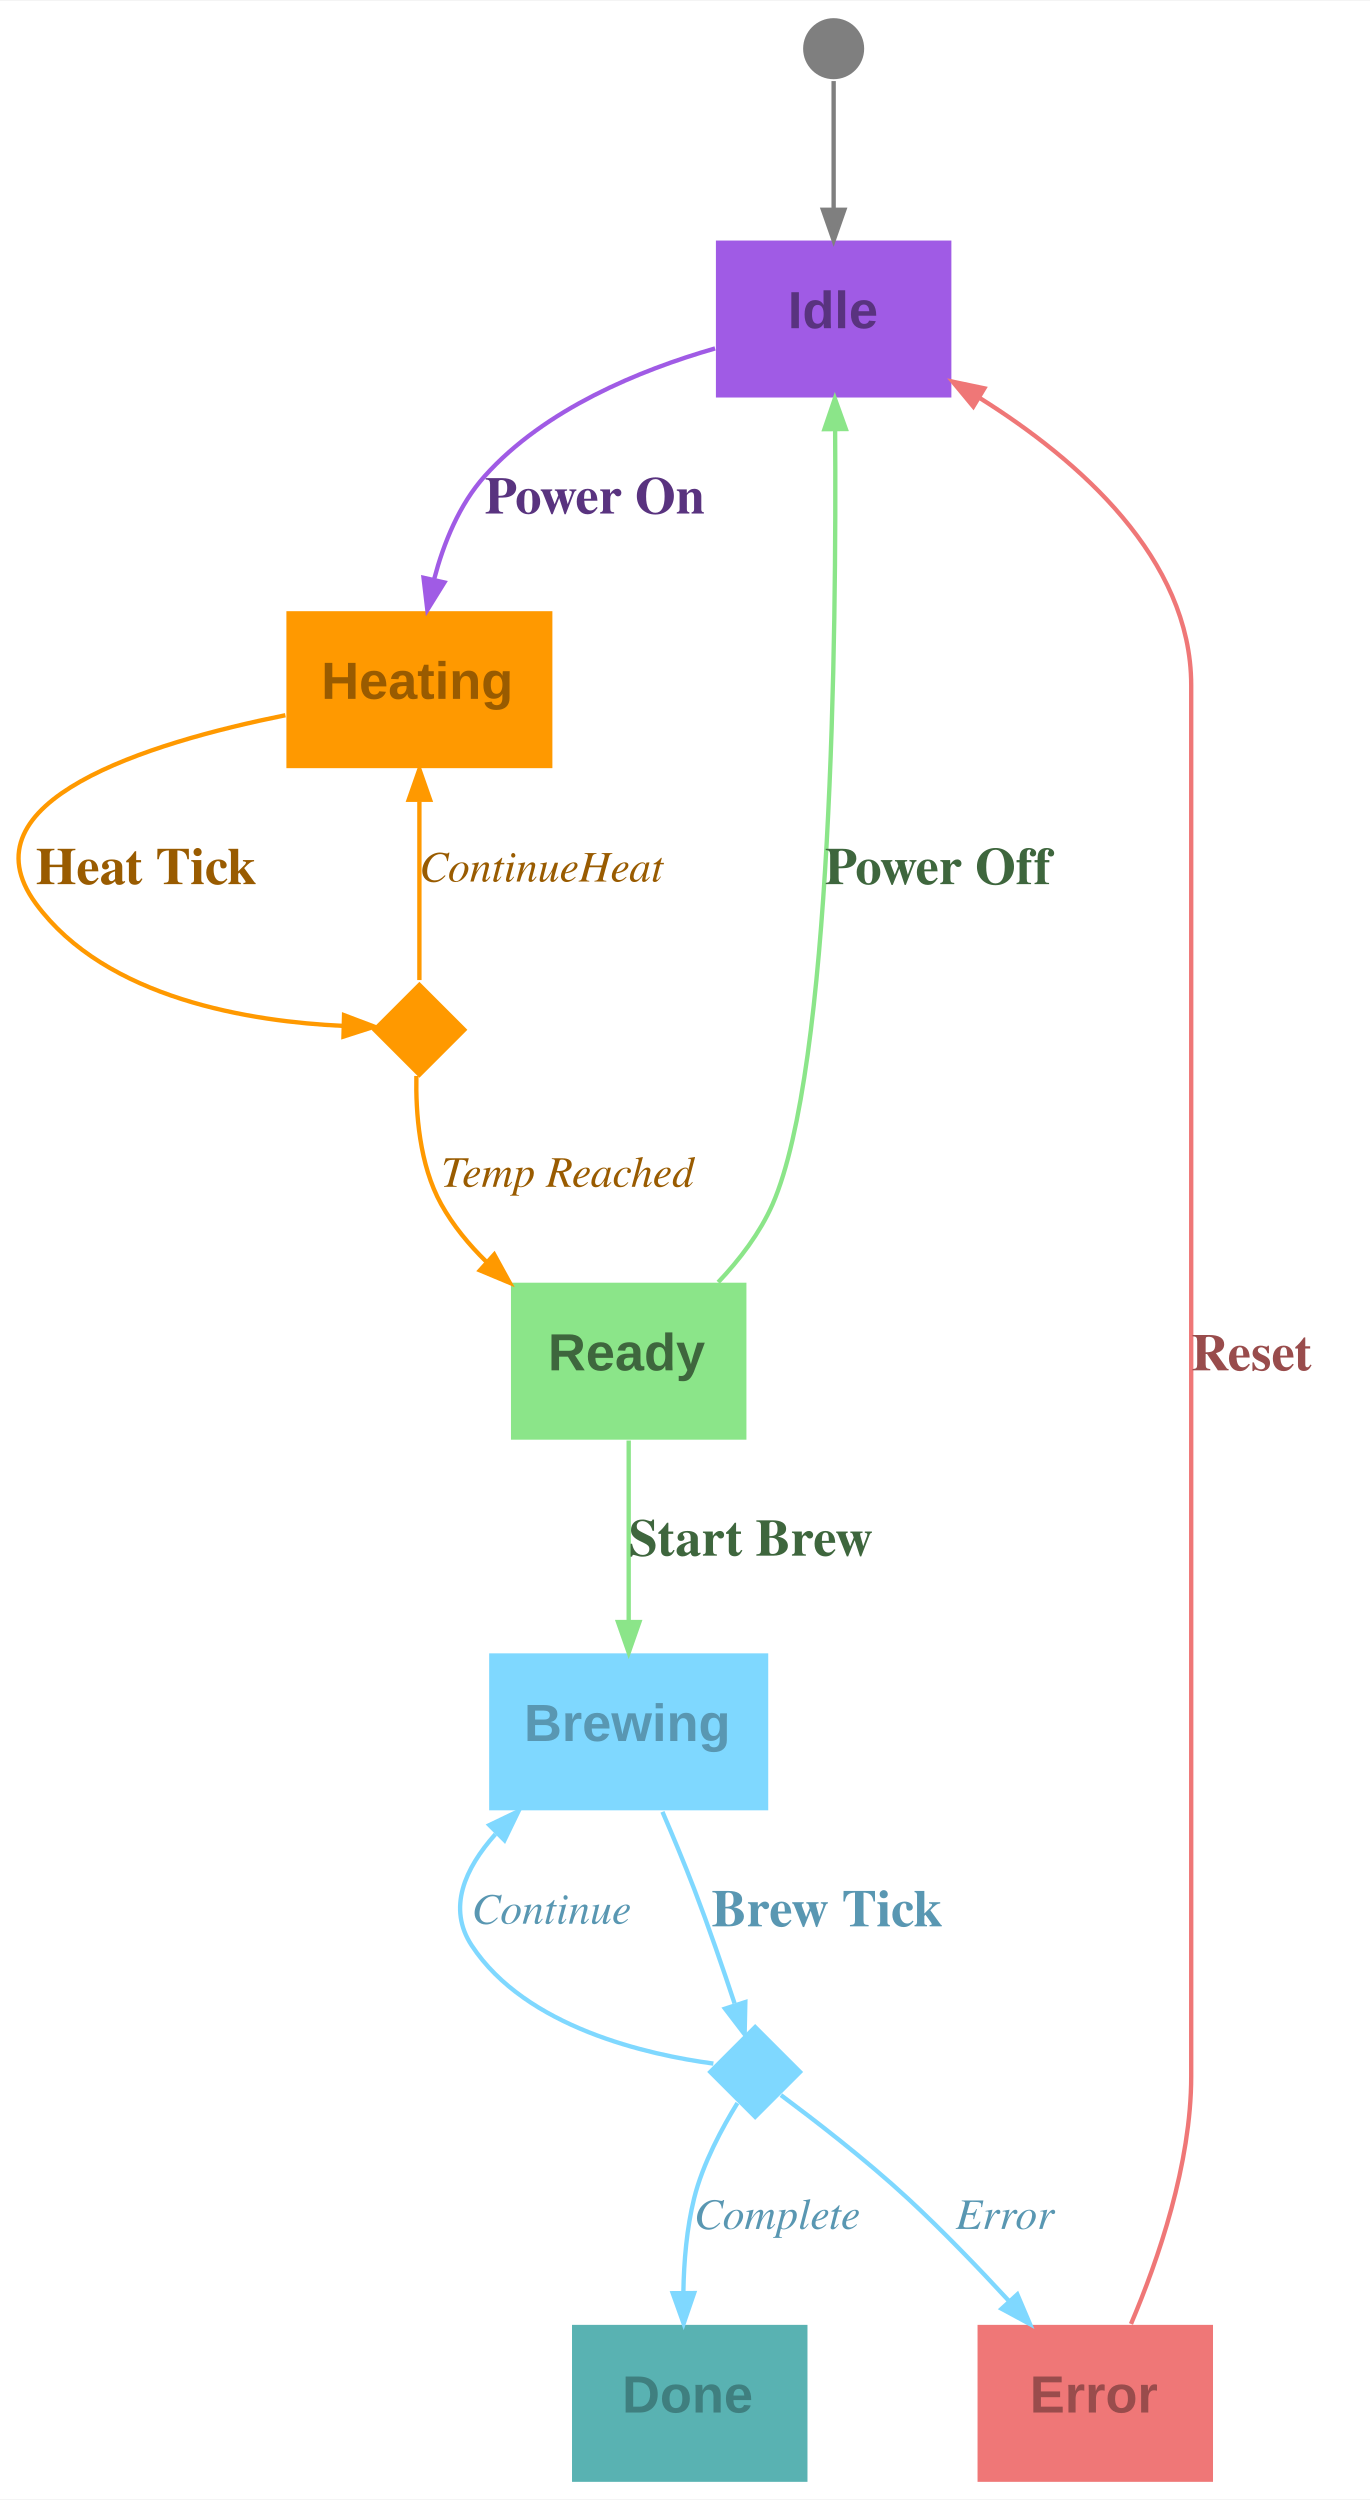
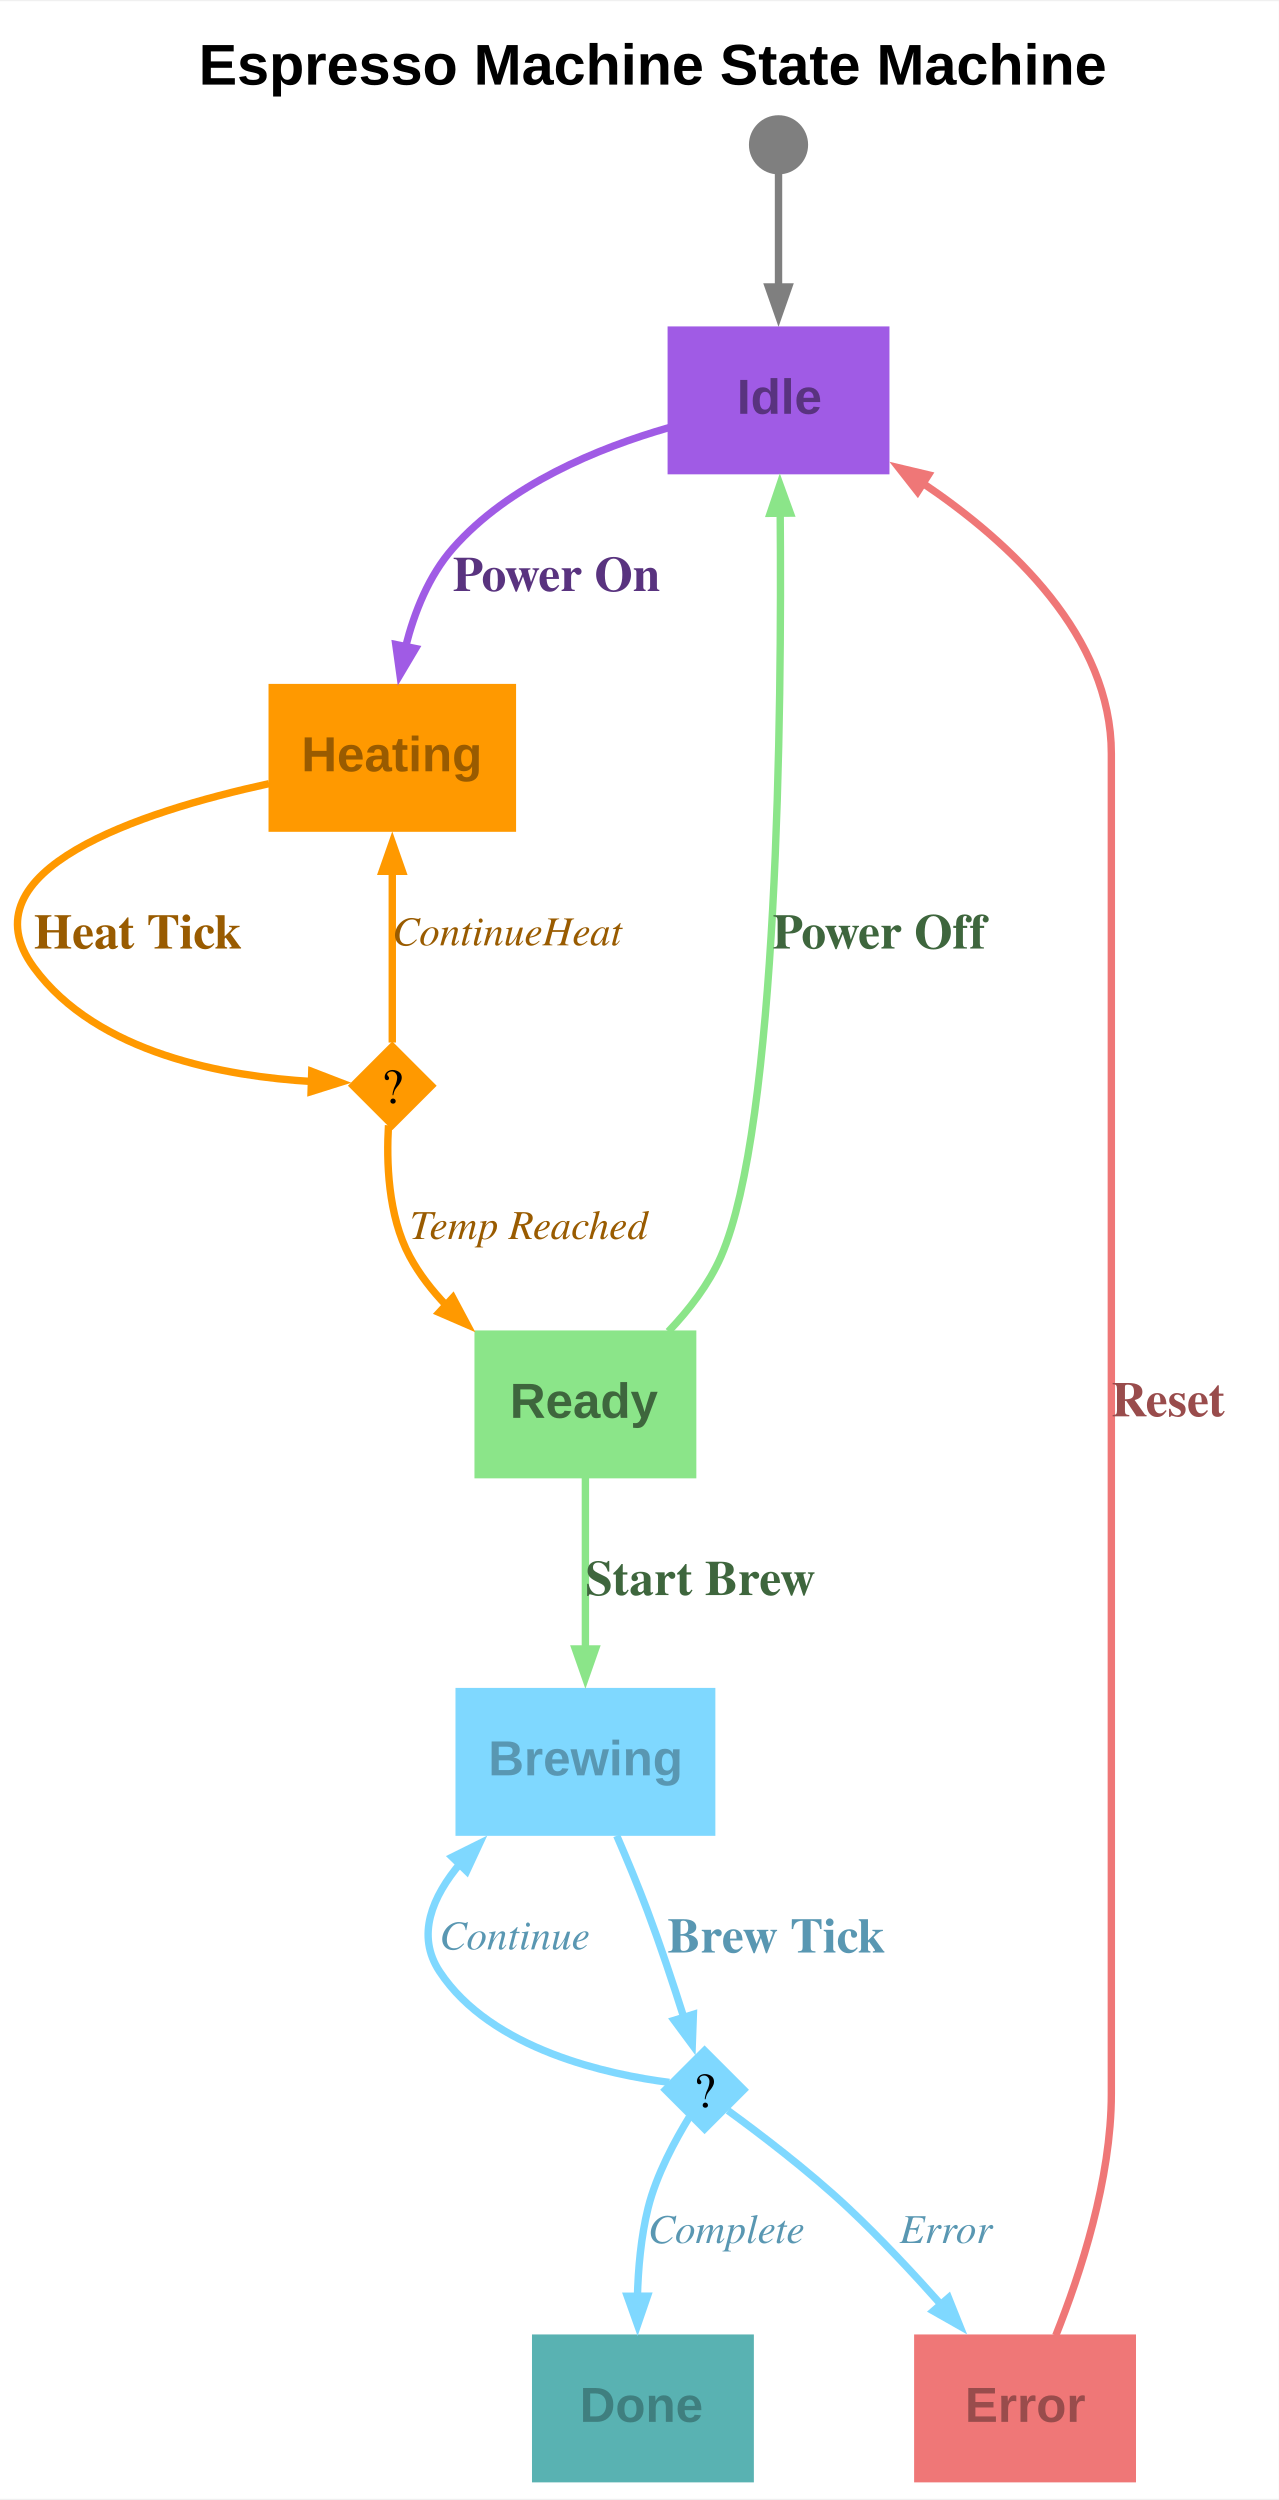
- <svg xmlns="http://www.w3.org/2000/svg" width="314pt" height="573pt" viewBox="0.00 0.00 314.18 573.00">
-   <g id="graph0" class="graph" transform="scale(1 1) rotate(0) translate(4 569)">
-     <polygon fill="white" stroke="transparent" points="-4,4 -4,-569 310.18,-569 310.18,4 -4,4" />
+ <svg xmlns="http://www.w3.org/2000/svg" width="311pt" height="608pt" viewBox="0.00 0.00 311.22 607.85">
+   <g id="graph0" class="graph" transform="scale(1 1) rotate(0) translate(4 603.85)">
+     <polygon fill="white" stroke="none" points="-4,4 -4,-603.85 307.22,-603.85 307.22,4 -4,4" />
+     <text text-anchor="start" x="44.36" y="-583.55" font-family="Arial" font-weight="bold" font-size="14.00">Espresso Machine State Machine</text>
    <g id="node1" class="node">
-       <ellipse fill="#7f7f7f" stroke="black" stroke-width="0" cx="187.18" cy="-558" rx="7" ry="7" />
+       <ellipse fill="#7f7f7f" stroke="black" stroke-width="0" cx="185.47" cy="-568.9" rx="7.2" ry="7.2" />
    </g>
    <g id="node2" class="node">
-       <polygon fill="#a05be5" stroke="black" stroke-width="0" points="214.18,-514 160.18,-514 160.18,-478 214.18,-478 214.18,-514" />
-       <text text-anchor="start" x="176.68" y="-493.9" font-family="Arial" font-weight="bold" font-size="12.00" fill="#59337f">Idle</text>
+       <polygon fill="#a05be5" stroke="black" stroke-width="0" points="212.47,-524.7 158.47,-524.7 158.47,-488.7 212.47,-488.7 212.47,-524.7" />
+       <text text-anchor="start" x="175.35" y="-503.43" font-family="Arial" font-weight="bold" font-size="12.00" fill="#59337f">Idle</text>
    </g>
    <g id="edge1" class="edge">
-       <path fill="none" stroke="#7f7f7f" d="M187.18,-550.58C187.18,-543.55 187.18,-531.87 187.18,-521.2" />
-       <polygon fill="#7f7f7f" stroke="#7f7f7f" points="189.63,-521.05 187.18,-514.05 184.73,-521.05 189.63,-521.05" />
+       <path fill="none" stroke="#7f7f7f" stroke-width="1.8" d="M185.47,-561.91C185.47,-555.37 185.47,-544.46 185.47,-534.13" />
+       <polygon fill="#7f7f7f" stroke="#7f7f7f" stroke-width="1.8" points="187.92,-534.3 185.47,-527.3 183.02,-534.3 187.92,-534.3" />
    </g>
    <g id="node3" class="node">
-       <polygon fill="#ff9900" stroke="black" stroke-width="0" points="122.68,-429 61.68,-429 61.68,-393 122.68,-393 122.68,-429" />
-       <text text-anchor="start" x="69.68" y="-408.9" font-family="Arial" font-weight="bold" font-size="12.00" fill="#995b00">Heating</text>
+       <polygon fill="#ff9900" stroke="black" stroke-width="0" points="121.6,-437.7 61.35,-437.7 61.35,-401.7 121.6,-401.7 121.6,-437.7" />
+       <text text-anchor="start" x="69.35" y="-416.43" font-family="Arial" font-weight="bold" font-size="12.00" fill="#995b00">Heating</text>
    </g>
    <g id="edge2" class="edge">
-       <path fill="none" stroke="#a05be5" d="M159.99,-489.26C142.66,-484.27 120.94,-475.35 107.18,-460 101.32,-453.46 97.75,-444.66 95.57,-436.37" />
-       <polygon fill="#a05be5" stroke="#a05be5" points="97.91,-435.59 94,-429.29 93.13,-436.66 97.91,-435.59" />
-       <text text-anchor="start" x="107.18" y="-451.4" font-family="Times,serif" font-weight="bold" font-size="12.00" fill="#59337f">Power On</text>
+       <path fill="none" stroke="#a05be5" stroke-width="1.8" d="M158.84,-500.08C141.56,-495.11 119.82,-486.18 106.22,-470.7 100.38,-464.05 96.85,-455.19 94.72,-446.78" />
+       <polygon fill="#a05be5" stroke="#a05be5" stroke-width="1.8" points="97.13,-446.31 93.34,-439.93 92.32,-447.28 97.13,-446.31" />
+       <text text-anchor="start" x="106.22" y="-460.3" font-family="Times,serif" font-weight="bold" font-size="12.00" fill="#59337f">Power On</text>
    </g>
    <g id="node8" class="node">
-       <polygon fill="#ff9900" stroke="black" stroke-width="0" points="92.18,-344 81.18,-333 92.18,-322 103.18,-333 92.18,-344" />
+       <polygon fill="#ff9900" stroke="black" stroke-width="0" points="91.47,-350.7 80.67,-339.9 91.47,-329.1 102.27,-339.9 91.47,-350.7" />
+       <text text-anchor="middle" x="91.47" y="-335.63" font-family="Times,serif" font-size="12.00">?</text>
    </g>
    <g id="edge3" class="edge">
-       <path fill="none" stroke="#ff9900" d="M61.45,-405.14C29.7,-398.74 -12.97,-385.46 4.18,-362 20.29,-339.97 53.89,-334.86 74.6,-333.9" />
-       <polygon fill="#ff9900" stroke="#ff9900" points="74.9,-336.35 81.84,-333.72 74.77,-331.45 74.9,-336.35" />
-       <text text-anchor="start" x="4.18" y="-366.4" font-family="Times,serif" font-weight="bold" font-size="12.00" fill="#995b00">Heat Tick</text>
+       <path fill="none" stroke="#ff9900" stroke-width="1.8" d="M61.5,-413.43C29.9,-406.51 -13.08,-392.38 4.22,-368.7 19.64,-347.61 51.22,-342.14 71.86,-340.93" />
+       <polygon fill="#ff9900" stroke="#ff9900" stroke-width="1.8" points="71.87,-343.38 78.79,-340.71 71.71,-338.48 71.87,-343.38" />
+       <text text-anchor="start" x="4.22" y="-373.3" font-family="Times,serif" font-weight="bold" font-size="12.00" fill="#995b00">Heat Tick</text>
    </g>
    <g id="node4" class="node">
-       <polygon fill="#8be589" stroke="black" stroke-width="0" points="167.18,-275 113.18,-275 113.18,-239 167.18,-239 167.18,-275" />
-       <text text-anchor="start" x="121.68" y="-254.9" font-family="Arial" font-weight="bold" font-size="12.00" fill="#3e663d">Ready</text>
+       <polygon fill="#8be589" stroke="black" stroke-width="0" points="165.47,-280.35 111.47,-280.35 111.47,-244.35 165.47,-244.35 165.47,-280.35" />
+       <text text-anchor="start" x="120.1" y="-259.08" font-family="Arial" font-weight="bold" font-size="12.00" fill="#3e663d">Ready</text>
    </g>
    <g id="edge11" class="edge">
-       <path fill="none" stroke="#8be589" d="M160.7,-275.1C165.63,-280.31 170.3,-286.42 173.18,-293 186.83,-324.19 187.84,-423.84 187.52,-470.49" />
-       <polygon fill="#8be589" stroke="#8be589" points="185.07,-470.74 187.46,-477.76 189.97,-470.78 185.07,-470.74" />
-       <text text-anchor="start" x="185.18" y="-366.4" font-family="Times,serif" font-weight="bold" font-size="12.00" fill="#3e663d">Power Off</text>
+       <path fill="none" stroke="#8be589" stroke-width="1.8" d="M158.66,-280.08C163.71,-285.37 168.53,-291.61 171.47,-298.35 185.36,-330.15 186.28,-431.19 185.88,-479.5" />
+       <polygon fill="#8be589" stroke="#8be589" stroke-width="1.8" points="183.44,-479.21 185.81,-486.23 188.34,-479.26 183.44,-479.21" />
+       <text text-anchor="start" x="184.05" y="-373.3" font-family="Times,serif" font-weight="bold" font-size="12.00" fill="#3e663d">Power Off</text>
    </g>
    <g id="node5" class="node">
-       <polygon fill="#7fd8ff" stroke="black" stroke-width="0" points="172.18,-190 108.18,-190 108.18,-154 172.18,-154 172.18,-190" />
-       <text text-anchor="start" x="116.18" y="-169.9" font-family="Arial" font-weight="bold" font-size="12.00" fill="#5997b2">Brewing</text>
+       <polygon fill="#7fd8ff" stroke="black" stroke-width="0" points="170.1,-193.35 106.85,-193.35 106.85,-157.35 170.1,-157.35 170.1,-193.35" />
+       <text text-anchor="start" x="114.85" y="-172.07" font-family="Arial" font-weight="bold" font-size="12.00" fill="#5997b2">Brewing</text>
    </g>
    <g id="edge6" class="edge">
-       <path fill="none" stroke="#8be589" d="M140.18,-238.8C140.18,-226.78 140.18,-210.57 140.18,-197.24" />
-       <polygon fill="#8be589" stroke="#8be589" points="142.63,-197.18 140.18,-190.18 137.73,-197.18 142.63,-197.18" />
-       <text text-anchor="start" x="140.18" y="-212.4" font-family="Times,serif" font-weight="bold" font-size="12.00" fill="#3e663d">Start Brew</text>
+       <path fill="none" stroke="#8be589" stroke-width="1.8" d="M138.47,-244.56C138.47,-232.57 138.47,-216.2 138.47,-202.51" />
+       <polygon fill="#8be589" stroke="#8be589" stroke-width="1.8" points="140.92,-202.83 138.47,-195.83 136.02,-202.83 140.92,-202.83" />
+       <text text-anchor="start" x="138.47" y="-215.95" font-family="Times,serif" font-weight="bold" font-size="12.00" fill="#3e663d">Start Brew</text>
    </g>
    <g id="node9" class="node">
-       <polygon fill="#7fd8ff" stroke="black" stroke-width="0" points="169.18,-105 158.18,-94 169.18,-83 180.18,-94 169.18,-105" />
+       <polygon fill="#7fd8ff" stroke="black" stroke-width="0" points="167.47,-106.35 156.67,-95.55 167.47,-84.75 178.27,-95.55 167.47,-106.35" />
+       <text text-anchor="middle" x="167.47" y="-91.27" font-family="Times,serif" font-size="12.00">?</text>
    </g>
    <g id="edge7" class="edge">
-       <path fill="none" stroke="#7fd8ff" d="M147.92,-153.66C150.34,-148.06 152.95,-141.8 155.18,-136 158.5,-127.36 161.86,-117.56 164.46,-109.71" />
-       <polygon fill="#7fd8ff" stroke="#7fd8ff" points="166.93,-110.03 166.77,-102.62 162.27,-108.51 166.93,-110.03" />
-       <text text-anchor="start" x="159.18" y="-127.4" font-family="Times,serif" font-weight="bold" font-size="12.00" fill="#5997b2">Brew Tick</text>
+       <path fill="none" stroke="#7fd8ff" stroke-width="1.8" d="M146.1,-157.38C148.57,-151.7 151.23,-145.29 153.47,-139.35 156.69,-130.8 159.89,-121.15 162.42,-113.17" />
+       <polygon fill="#7fd8ff" stroke="#7fd8ff" stroke-width="1.8" points="164.75,-113.9 164.48,-106.49 160.07,-112.45 164.75,-113.9" />
+       <text text-anchor="start" x="158.44" y="-128.95" font-family="Times,serif" font-weight="bold" font-size="12.00" fill="#5997b2">Brew Tick</text>
    </g>
    <g id="node6" class="node">
-       <polygon fill="#ef7777" stroke="black" stroke-width="0" points="274.18,-36 220.18,-36 220.18,0 274.18,0 274.18,-36" />
-       <text text-anchor="start" x="232.18" y="-15.9" font-family="Arial" font-weight="bold" font-size="12.00" fill="#994c4c">Error</text>
+       <polygon fill="#ef7777" stroke="black" stroke-width="0" points="272.47,-36 218.47,-36 218.47,0 272.47,0 272.47,-36" />
+       <text text-anchor="start" x="230.85" y="-14.72" font-family="Arial" font-weight="bold" font-size="12.00" fill="#994c4c">Error</text>
    </g>
    <g id="edge12" class="edge">
-       <path fill="none" stroke="#ef7777" d="M255.37,-36.21C261.63,-50.95 269.18,-72.9 269.18,-93 269.18,-412 269.18,-412 269.18,-412 269.18,-441.07 243.41,-463.63 220.76,-477.84" />
-       <polygon fill="#ef7777" stroke="#ef7777" points="219.21,-475.92 214.48,-481.63 221.74,-480.11 219.21,-475.92" />
-       <text text-anchor="start" x="269.18" y="-254.9" font-family="Times,serif" font-weight="bold" font-size="12.00" fill="#994c4c">Reset</text>
+       <path fill="none" stroke="#ef7777" stroke-width="1.8" d="M252.94,-35.73C258.97,-50.8 266.47,-73.72 266.47,-94.55 266.47,-420.7 266.47,-420.7 266.47,-420.7 266.47,-449.2 242.31,-471.93 220.38,-486.68" />
+       <polygon fill="#ef7777" stroke="#ef7777" stroke-width="1.8" points="219.32,-484.45 214.74,-490.29 221.96,-488.58 219.32,-484.45" />
+       <text text-anchor="start" x="266.47" y="-259.45" font-family="Times,serif" font-weight="bold" font-size="12.00" fill="#994c4c">Reset</text>
    </g>
    <g id="node7" class="node">
-       <polygon fill="#59b2b2" stroke="black" stroke-width="0" points="181.18,-36 127.18,-36 127.18,0 181.18,0 181.18,-36" />
-       <text text-anchor="start" x="138.68" y="-15.9" font-family="Arial" font-weight="bold" font-size="12.00" fill="#3f7f7f">Done</text>
+       <polygon fill="#59b2b2" stroke="black" stroke-width="0" points="179.47,-36 125.47,-36 125.47,0 179.47,0 179.47,-36" />
+       <text text-anchor="start" x="137.1" y="-14.72" font-family="Arial" font-weight="bold" font-size="12.00" fill="#3f7f7f">Done</text>
    </g>
    <g id="edge5" class="edge">
-       <path fill="none" stroke="#ff9900" d="M92.18,-344.4C92.18,-354.9 92.18,-371.5 92.18,-385.38" />
-       <polygon fill="#ff9900" stroke="#ff9900" points="89.73,-385.75 92.18,-392.75 94.63,-385.75 89.73,-385.75" />
-       <text text-anchor="start" x="92.18" y="-367" font-family="Times,serif" font-style="italic" font-size="10.00" fill="#995b00">ContinueHeat</text>
+       <path fill="none" stroke="#ff9900" stroke-width="1.8" d="M91.47,-350.42C91.47,-360.8 91.47,-377.86 91.47,-392.33" />
+       <polygon fill="#ff9900" stroke="#ff9900" stroke-width="1.8" points="89.02,-392.09 91.47,-399.09 93.92,-392.09 89.02,-392.09" />
+       <text text-anchor="start" x="91.47" y="-374.08" font-family="Times,serif" font-style="italic" font-size="10.00" fill="#995b00">ContinueHeat</text>
    </g>
    <g id="edge4" class="edge">
-       <path fill="none" stroke="#ff9900" d="M91.49,-322.41C91.32,-314.12 92.14,-302.07 97.18,-293 99.88,-288.15 103.54,-283.71 107.6,-279.74" />
-       <polygon fill="#ff9900" stroke="#ff9900" points="109.34,-281.47 112.91,-274.97 106.06,-277.83 109.34,-281.47" />
-       <text text-anchor="start" x="97.18" y="-297" font-family="Times,serif" font-style="italic" font-size="10.00" fill="#995b00">Temp Reached</text>
+       <path fill="none" stroke="#ff9900" stroke-width="1.8" d="M90.55,-330.28C90.03,-321.67 90.35,-308.32 95.72,-298.35 98.05,-294.03 101.16,-290.04 104.64,-286.41" />
+       <polygon fill="#ff9900" stroke="#ff9900" stroke-width="1.8" points="106.2,-288.31 109.69,-281.76 102.88,-284.71 106.2,-288.31" />
+       <text text-anchor="start" x="95.72" y="-302.6" font-family="Times,serif" font-style="italic" font-size="10.00" fill="#995b00">Temp Reached</text>
    </g>
    <g id="edge8" class="edge">
-       <path fill="none" stroke="#7fd8ff" d="M159.6,-95.92C144.75,-97.91 116.61,-104.11 104.18,-123 98.55,-131.55 102.55,-140.62 109.62,-148.54" />
-       <polygon fill="#7fd8ff" stroke="#7fd8ff" points="108.23,-150.61 114.92,-153.82 111.69,-147.14 108.23,-150.61" />
-       <text text-anchor="start" x="104.18" y="-128" font-family="Times,serif" font-style="italic" font-size="10.00" fill="#5997b2">Continue</text>
+       <path fill="none" stroke="#7fd8ff" stroke-width="1.8" d="M158.91,-97.34C144.45,-99.18 115.57,-105.2 102.97,-124.35 97.21,-133.1 101.13,-142.52 108.14,-150.79" />
+       <polygon fill="#7fd8ff" stroke="#7fd8ff" stroke-width="1.8" points="106.06,-152.18 112.7,-155.48 109.58,-148.76 106.06,-152.18" />
+       <text text-anchor="start" x="102.97" y="-129.72" font-family="Times,serif" font-style="italic" font-size="10.00" fill="#5997b2">Continue</text>
    </g>
    <g id="edge9" class="edge">
-       <path fill="none" stroke="#7fd8ff" d="M175.09,-88.69C182.22,-83.39 194.47,-73.99 204.18,-65 212.13,-57.64 220.37,-49.08 227.49,-41.36" />
-       <polygon fill="#7fd8ff" stroke="#7fd8ff" points="229.31,-42.99 232.21,-36.17 225.69,-39.69 229.31,-42.99" />
-       <text text-anchor="start" x="215.18" y="-58" font-family="Times,serif" font-style="italic" font-size="10.00" fill="#5997b2">Error</text>
+       <path fill="none" stroke="#7fd8ff" stroke-width="1.8" d="M173.16,-90.49C180.29,-85.3 192.75,-75.89 202.47,-66.75 210.32,-59.38 218.35,-50.78 225.33,-42.93" />
+       <polygon fill="#7fd8ff" stroke="#7fd8ff" stroke-width="1.8" points="226.84,-44.92 229.6,-38.04 223.15,-41.7 226.84,-44.92" />
+       <text text-anchor="start" x="214.94" y="-58.25" font-family="Times,serif" font-style="italic" font-size="10.00" fill="#5997b2">Error</text>
    </g>
    <g id="edge10" class="edge">
-       <path fill="none" stroke="#7fd8ff" d="M165.11,-86.86C161.73,-81.39 157.16,-73.02 155.18,-65 153.49,-58.17 152.84,-50.59 152.72,-43.58" />
-       <polygon fill="#7fd8ff" stroke="#7fd8ff" points="155.18,-43.29 152.78,-36.28 150.28,-43.26 155.18,-43.29" />
-       <text text-anchor="start" x="155.18" y="-58" font-family="Times,serif" font-style="italic" font-size="10.00" fill="#5997b2">Complete</text>
+       <path fill="none" stroke="#7fd8ff" stroke-width="1.8" d="M163.74,-88.87C160.41,-83.44 155.74,-74.9 153.72,-66.75 152,-59.78 151.3,-52.06 151.12,-44.89" />
+       <polygon fill="#7fd8ff" stroke="#7fd8ff" stroke-width="1.8" points="153.57,-45.32 151.16,-38.31 148.67,-45.3 153.57,-45.32" />
+       <text text-anchor="start" x="153.72" y="-58.25" font-family="Times,serif" font-style="italic" font-size="10.00" fill="#5997b2">Complete</text>
    </g>
  </g>
</svg>
